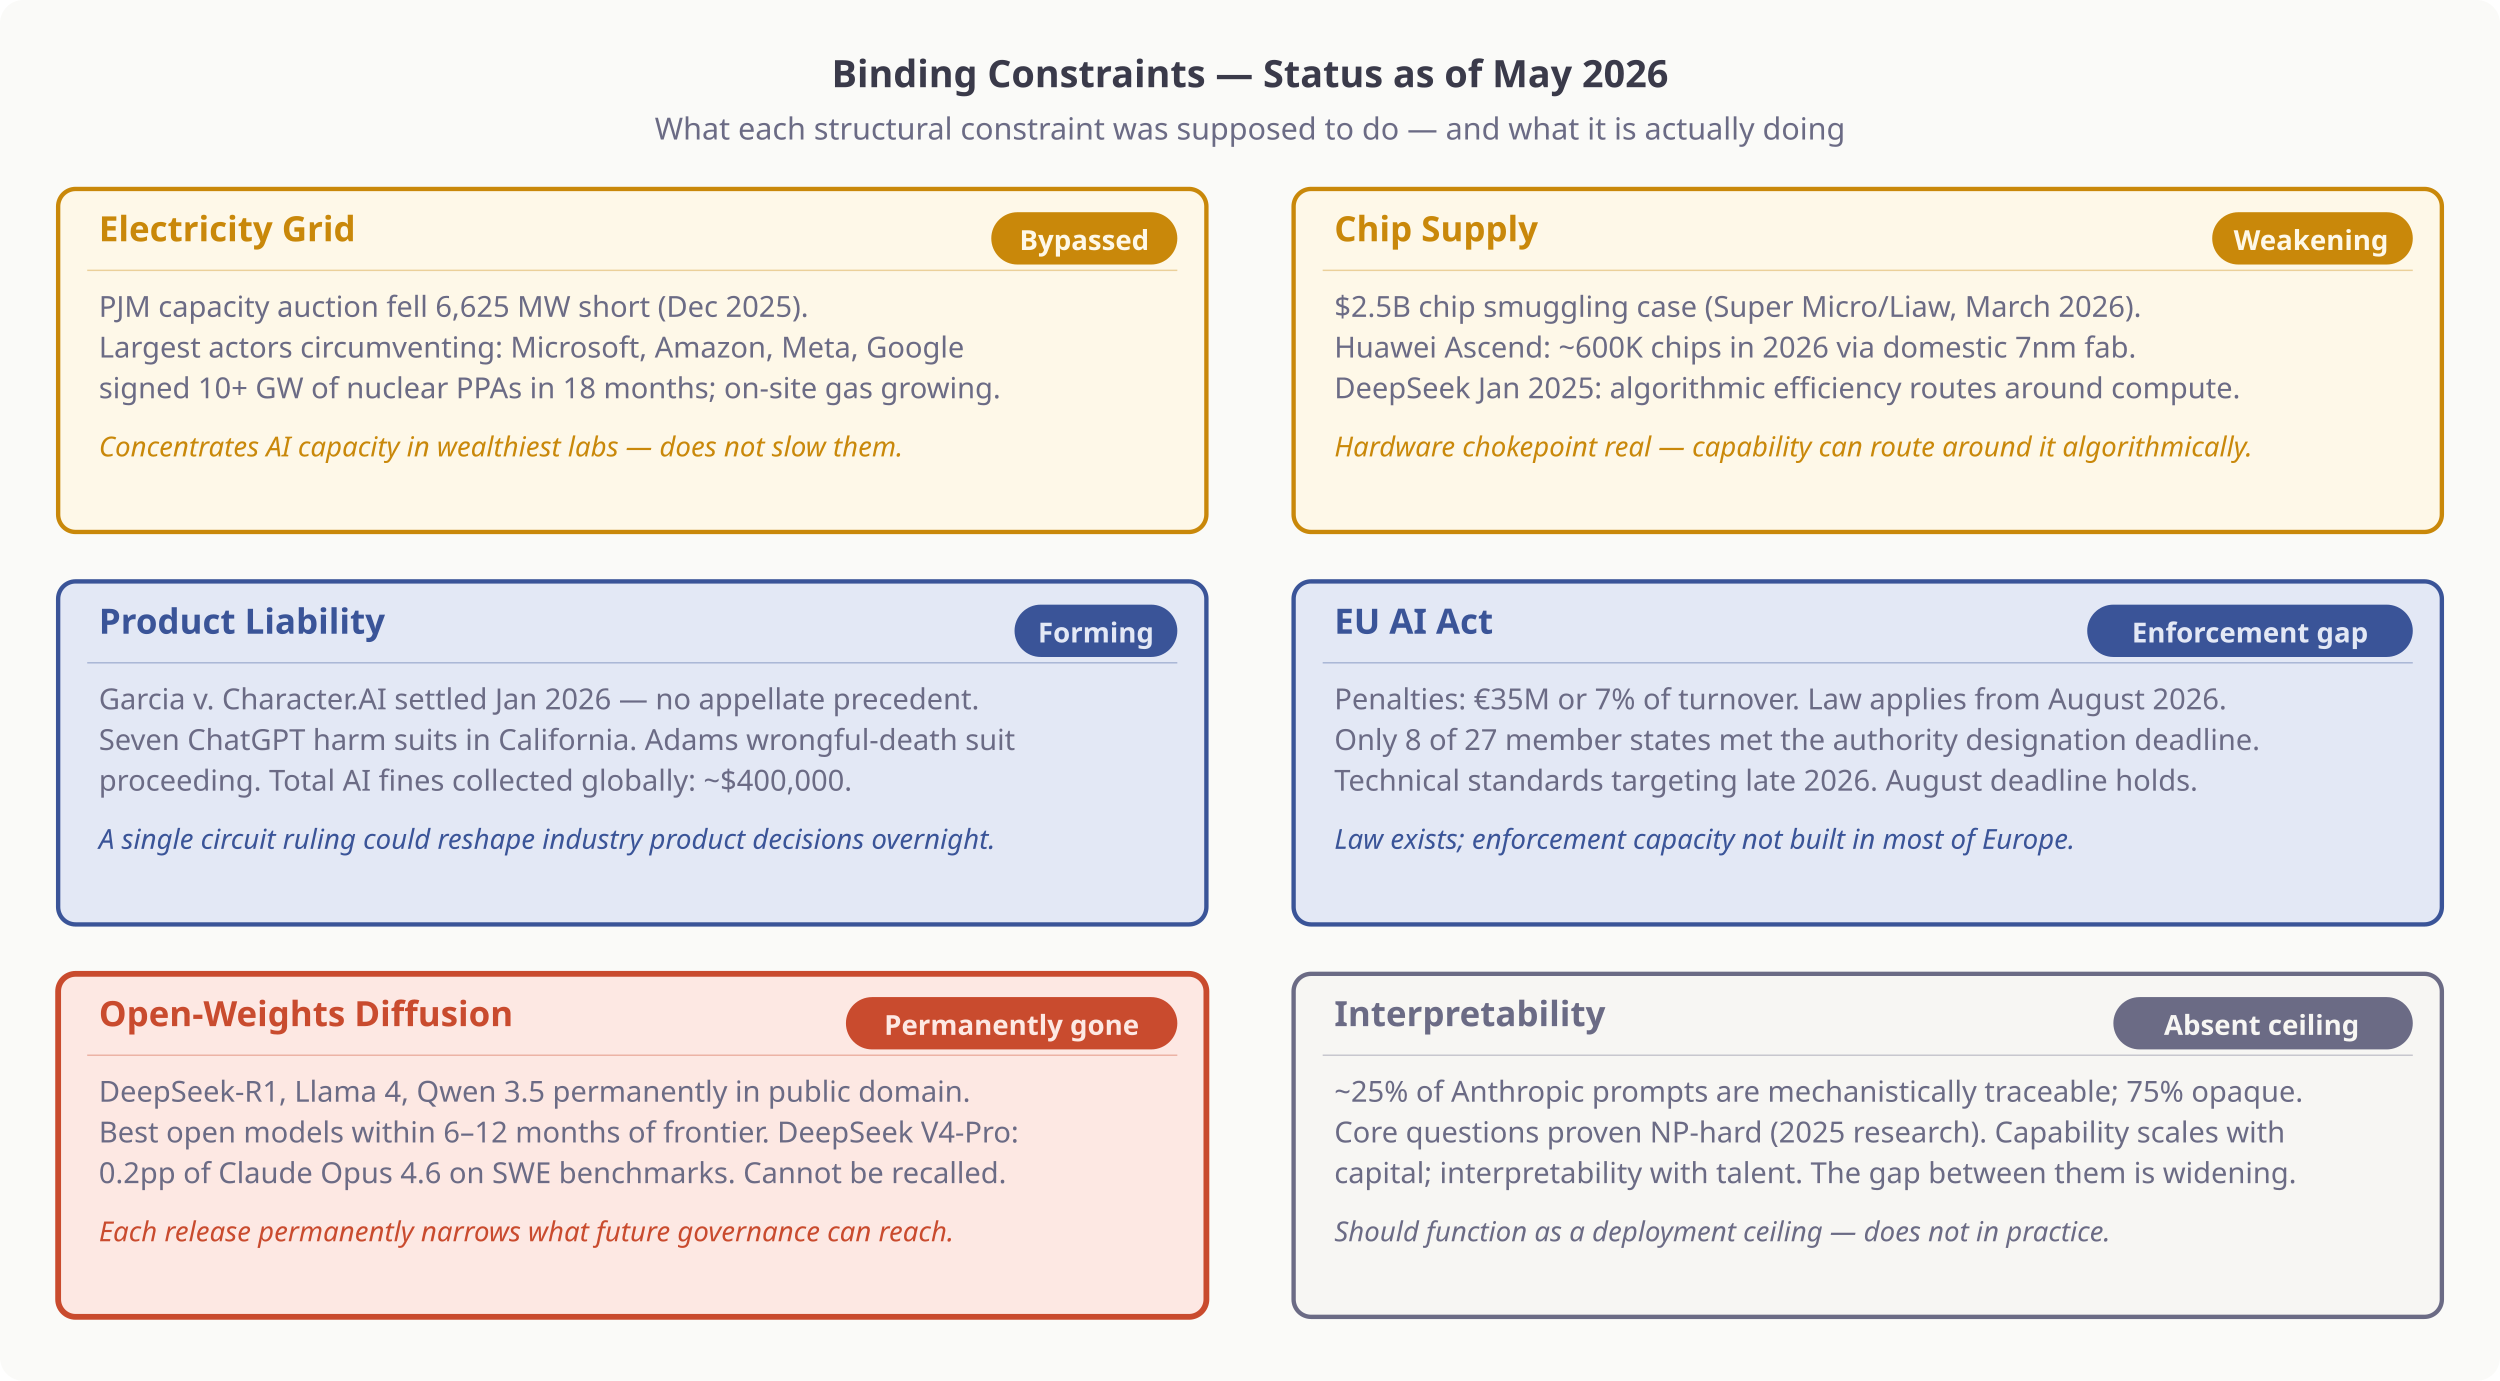
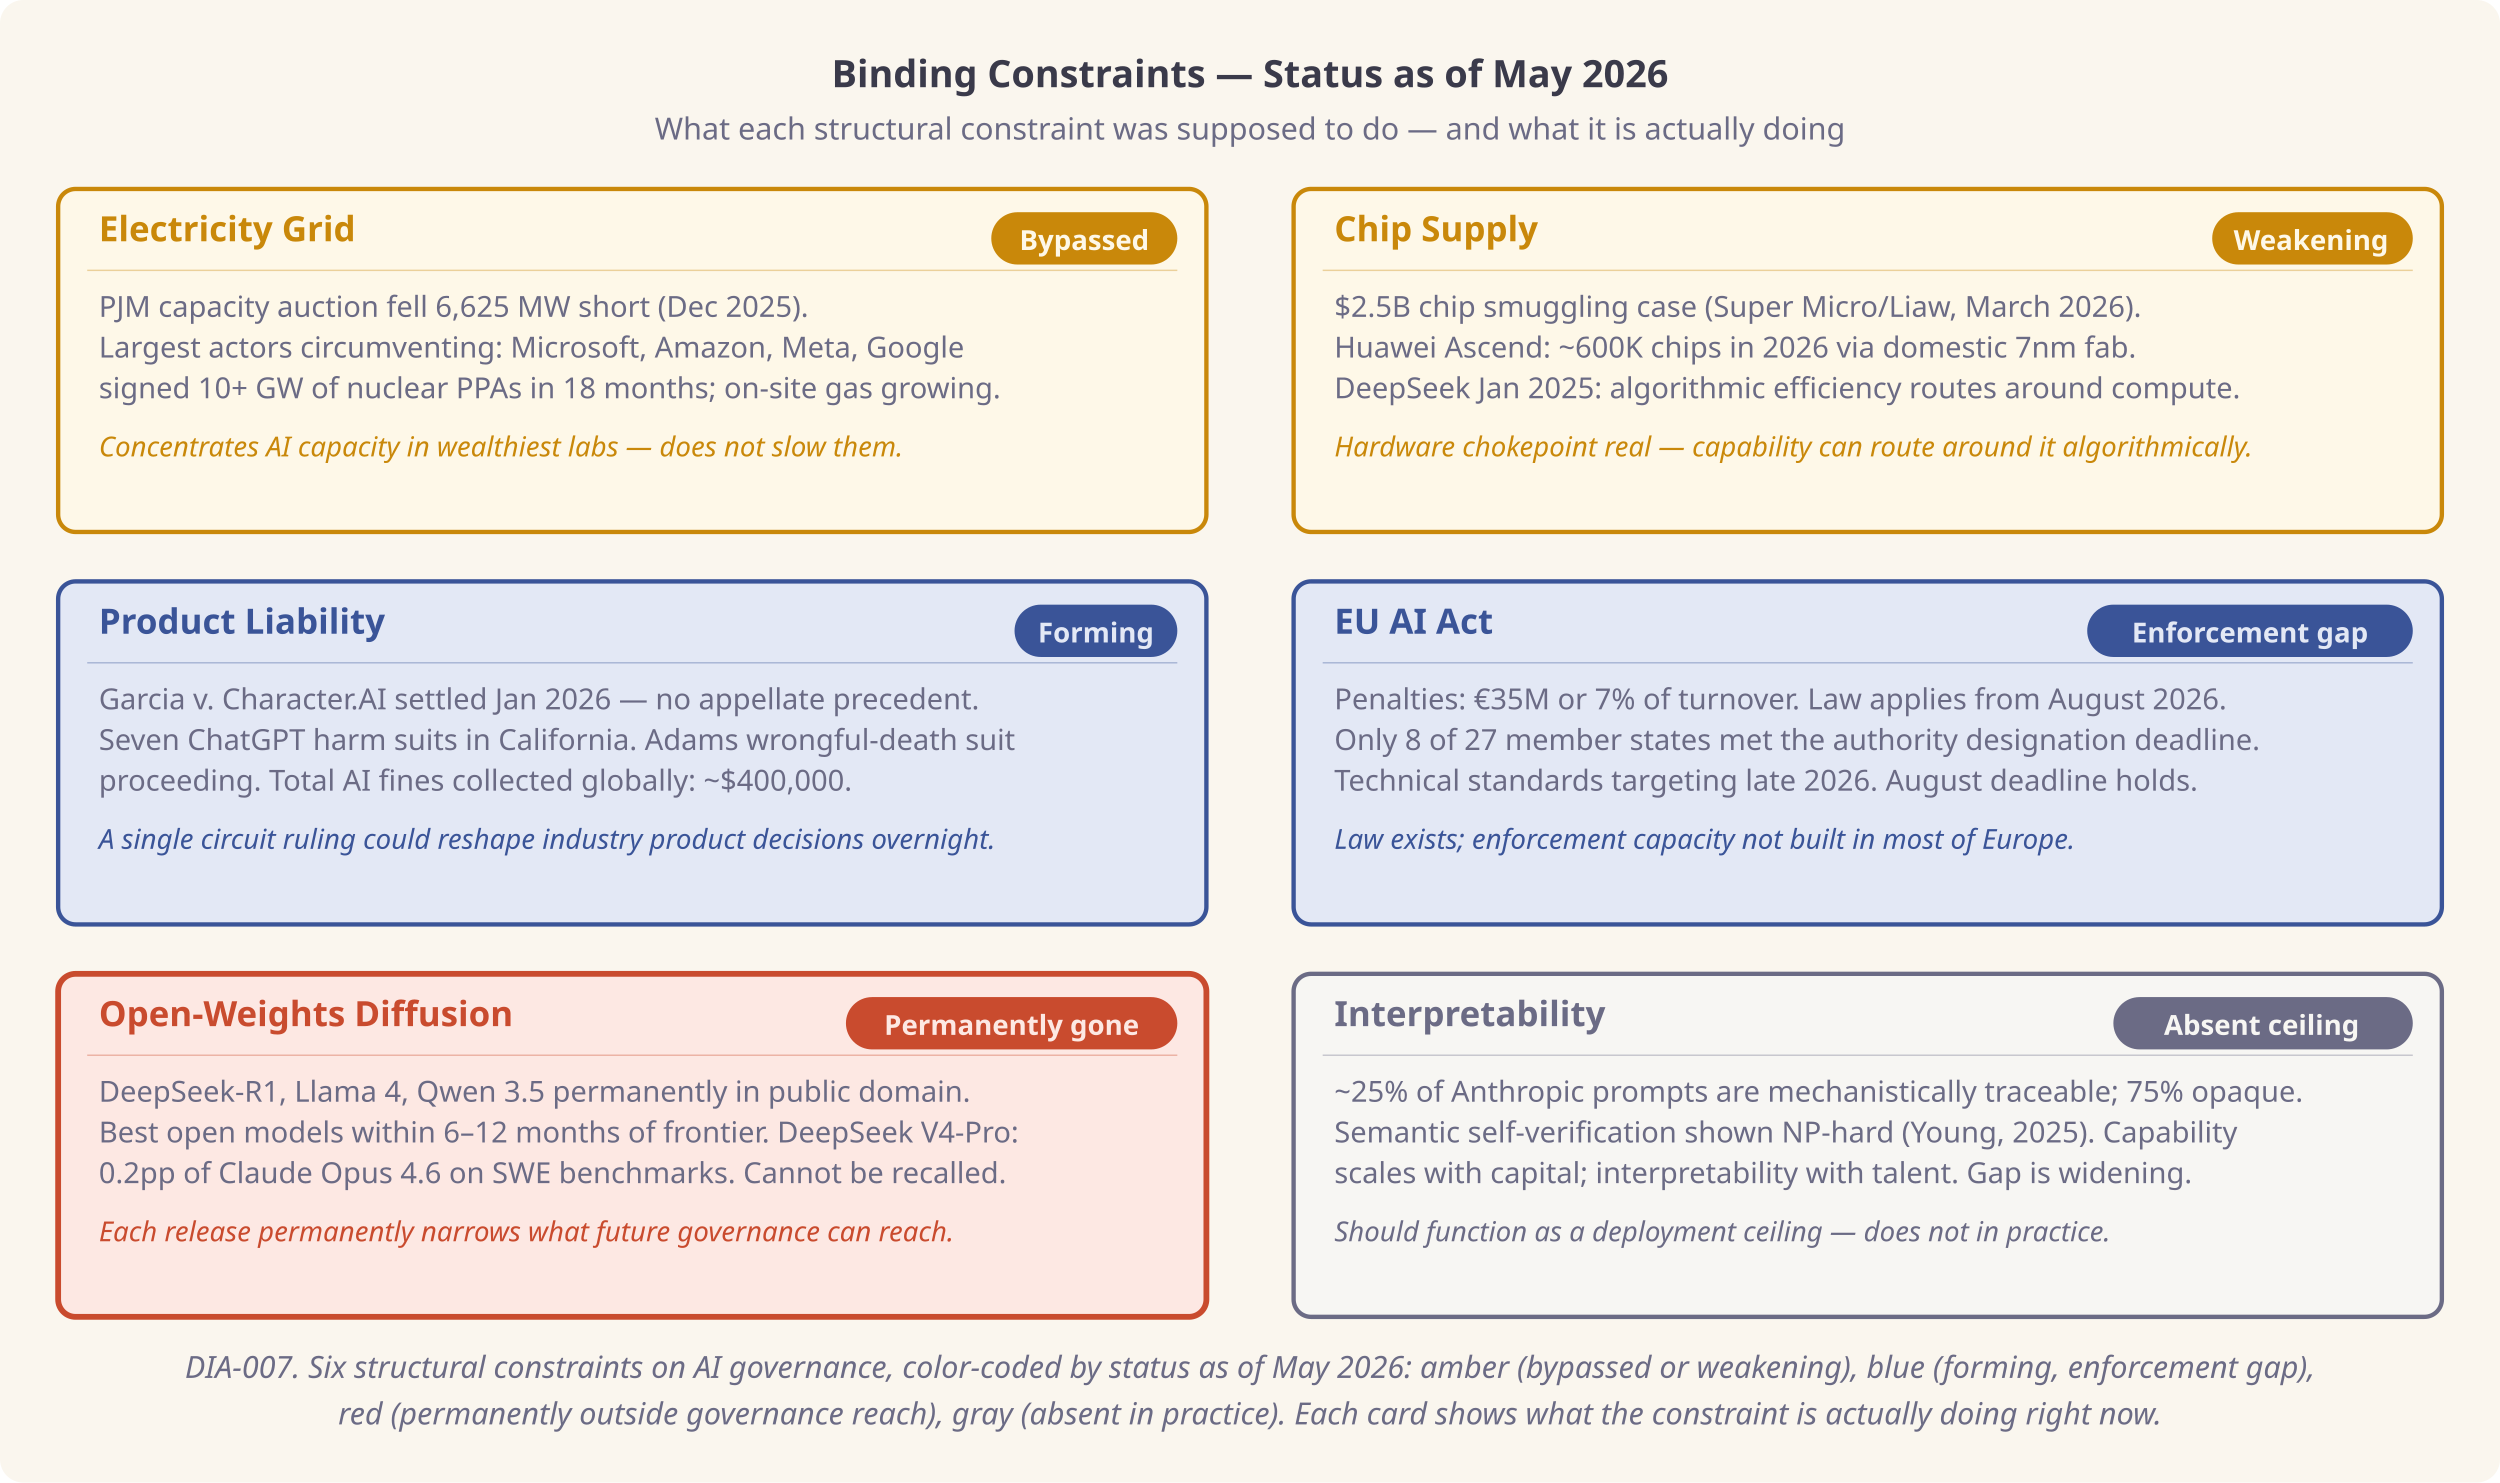
- <svg xmlns="http://www.w3.org/2000/svg" viewBox="0 0 860 475" role="img" aria-labelledby="d8-t d8-d">
-   <rect width="860" height="475" fill="#FAFAF8" rx="8" />
+ <svg xmlns="http://www.w3.org/2000/svg" viewBox="0 0 860 510" role="img" aria-labelledby="d8-t d8-d">
+   <rect width="860" height="510" fill="#FAF6EE" rx="8" />
  <text x="430" y="30" text-anchor="middle" font-family="system-ui,sans-serif" font-size="13" font-weight="700" fill="#3A3A4A">Binding Constraints — Status as of May 2026</text>
  <text x="430" y="48" text-anchor="middle" font-family="system-ui,sans-serif" font-size="10.5" fill="#6B6B85">What each structural constraint was supposed to do — and what it is actually doing</text>
  <rect x="20" y="65" width="395" height="118" fill="#FEF8E8" stroke="#C9880A" stroke-width="1.5" rx="6" />
  <text x="34" y="83" font-family="system-ui,sans-serif" font-size="12" font-weight="700" fill="#C9880A">Electricity Grid</text>
  <rect x="341" y="73" width="64" height="18" fill="#C9880A" rx="9" />
  <text x="373" y="86" text-anchor="middle" font-family="system-ui,sans-serif" font-size="9.5" font-weight="600" fill="#FEF8E8">Bypassed</text>
  <line x1="30" y1="93" x2="405" y2="93" stroke="#C9880A" stroke-width="0.5" opacity="0.35" />
  <text x="34" y="109" font-family="system-ui,sans-serif" font-size="10" fill="#6B6B85">PJM capacity auction fell 6,625 MW short (Dec 2025).</text>
  <text x="34" y="123" font-family="system-ui,sans-serif" font-size="10" fill="#6B6B85">Largest actors circumventing: Microsoft, Amazon, Meta, Google</text>
  <text x="34" y="137" font-family="system-ui,sans-serif" font-size="10" fill="#6B6B85">signed 10+ GW of nuclear PPAs in 18 months; on-site gas growing.</text>
  <text x="34" y="157" font-family="system-ui,sans-serif" font-size="9.5" font-style="italic" fill="#C9880A">Concentrates AI capacity in wealthiest labs — does not slow them.</text>
  <rect x="445" y="65" width="395" height="118" fill="#FEF8E8" stroke="#C9880A" stroke-width="1.5" rx="6" />
  <text x="459" y="83" font-family="system-ui,sans-serif" font-size="12" font-weight="700" fill="#C9880A">Chip Supply</text>
  <rect x="761" y="73" width="69" height="18" fill="#C9880A" rx="9" />
  <text x="795" y="86" text-anchor="middle" font-family="system-ui,sans-serif" font-size="9.5" font-weight="600" fill="#FEF8E8">Weakening</text>
  <line x1="455" y1="93" x2="830" y2="93" stroke="#C9880A" stroke-width="0.5" opacity="0.35" />
  <text x="459" y="109" font-family="system-ui,sans-serif" font-size="10" fill="#6B6B85">$2.5B chip smuggling case (Super Micro/Liaw, March 2026).</text>
  <text x="459" y="123" font-family="system-ui,sans-serif" font-size="10" fill="#6B6B85">Huawei Ascend: ~600K chips in 2026 via domestic 7nm fab.</text>
  <text x="459" y="137" font-family="system-ui,sans-serif" font-size="10" fill="#6B6B85">DeepSeek Jan 2025: algorithmic efficiency routes around compute.</text>
  <text x="459" y="157" font-family="system-ui,sans-serif" font-size="9.5" font-style="italic" fill="#C9880A">Hardware chokepoint real — capability can route around it algorithmically.</text>
  <rect x="20" y="200" width="395" height="118" fill="#E3E8F5" stroke="#3A5498" stroke-width="1.5" rx="6" />
  <text x="34" y="218" font-family="system-ui,sans-serif" font-size="12" font-weight="700" fill="#3A5498">Product Liability</text>
  <rect x="349" y="208" width="56" height="18" fill="#3A5498" rx="9" />
  <text x="377" y="221" text-anchor="middle" font-family="system-ui,sans-serif" font-size="9.5" font-weight="600" fill="#E3E8F5">Forming</text>
  <line x1="30" y1="228" x2="405" y2="228" stroke="#3A5498" stroke-width="0.5" opacity="0.35" />
  <text x="34" y="244" font-family="system-ui,sans-serif" font-size="10" fill="#6B6B85">Garcia v. Character.AI settled Jan 2026 — no appellate precedent.</text>
  <text x="34" y="258" font-family="system-ui,sans-serif" font-size="10" fill="#6B6B85">Seven ChatGPT harm suits in California. Adams wrongful-death suit</text>
  <text x="34" y="272" font-family="system-ui,sans-serif" font-size="10" fill="#6B6B85">proceeding. Total AI fines collected globally: ~$400,000.</text>
  <text x="34" y="292" font-family="system-ui,sans-serif" font-size="9.5" font-style="italic" fill="#3A5498">A single circuit ruling could reshape industry product decisions overnight.</text>
  <rect x="445" y="200" width="395" height="118" fill="#E3E8F5" stroke="#3A5498" stroke-width="1.5" rx="6" />
  <text x="459" y="218" font-family="system-ui,sans-serif" font-size="12" font-weight="700" fill="#3A5498">EU AI Act</text>
  <rect x="718" y="208" width="112" height="18" fill="#3A5498" rx="9" />
  <text x="774" y="221" text-anchor="middle" font-family="system-ui,sans-serif" font-size="9.5" font-weight="600" fill="#E3E8F5">Enforcement gap</text>
  <line x1="455" y1="228" x2="830" y2="228" stroke="#3A5498" stroke-width="0.5" opacity="0.35" />
  <text x="459" y="244" font-family="system-ui,sans-serif" font-size="10" fill="#6B6B85">Penalties: €35M or 7% of turnover. Law applies from August 2026.</text>
  <text x="459" y="258" font-family="system-ui,sans-serif" font-size="10" fill="#6B6B85">Only 8 of 27 member states met the authority designation deadline.</text>
  <text x="459" y="272" font-family="system-ui,sans-serif" font-size="10" fill="#6B6B85">Technical standards targeting late 2026. August deadline holds.</text>
  <text x="459" y="292" font-family="system-ui,sans-serif" font-size="9.5" font-style="italic" fill="#3A5498">Law exists; enforcement capacity not built in most of Europe.</text>
  <rect x="20" y="335" width="395" height="118" fill="#FDE8E3" stroke="#C94B2E" stroke-width="2" rx="6" />
  <text x="34" y="353" font-family="system-ui,sans-serif" font-size="12" font-weight="700" fill="#C94B2E">Open-Weights Diffusion</text>
  <rect x="291" y="343" width="114" height="18" fill="#C94B2E" rx="9" />
  <text x="348" y="356" text-anchor="middle" font-family="system-ui,sans-serif" font-size="9.5" font-weight="600" fill="#FDE8E3">Permanently gone</text>
  <line x1="30" y1="363" x2="405" y2="363" stroke="#C94B2E" stroke-width="0.5" opacity="0.35" />
  <text x="34" y="379" font-family="system-ui,sans-serif" font-size="10" fill="#6B6B85">DeepSeek-R1, Llama 4, Qwen 3.5 permanently in public domain.</text>
  <text x="34" y="393" font-family="system-ui,sans-serif" font-size="10" fill="#6B6B85">Best open models within 6–12 months of frontier. DeepSeek V4-Pro:</text>
  <text x="34" y="407" font-family="system-ui,sans-serif" font-size="10" fill="#6B6B85">0.2pp of Claude Opus 4.6 on SWE benchmarks. Cannot be recalled.</text>
  <text x="34" y="427" font-family="system-ui,sans-serif" font-size="9.5" font-style="italic" fill="#C94B2E">Each release permanently narrows what future governance can reach.</text>
  <rect x="445" y="335" width="395" height="118" fill="#F7F6F3" stroke="#6B6B85" stroke-width="1.5" rx="6" />
  <text x="459" y="353" font-family="system-ui,sans-serif" font-size="12" font-weight="700" fill="#6B6B85">Interpretability</text>
  <rect x="727" y="343" width="103" height="18" fill="#6B6B85" rx="9" />
  <text x="778" y="356" text-anchor="middle" font-family="system-ui,sans-serif" font-size="9.5" font-weight="600" fill="#F7F6F3">Absent ceiling</text>
  <line x1="455" y1="363" x2="830" y2="363" stroke="#6B6B85" stroke-width="0.5" opacity="0.35" />
  <text x="459" y="379" font-family="system-ui,sans-serif" font-size="10" fill="#6B6B85">~25% of Anthropic prompts are mechanistically traceable; 75% opaque.</text>
-   <text x="459" y="393" font-family="system-ui,sans-serif" font-size="10" fill="#6B6B85">Core questions proven NP-hard (2025 research). Capability scales with</text>
-   <text x="459" y="407" font-family="system-ui,sans-serif" font-size="10" fill="#6B6B85">capital; interpretability with talent. The gap between them is widening.</text>
+   <text x="459" y="393" font-family="system-ui,sans-serif" font-size="10" fill="#6B6B85">Semantic self-verification shown NP-hard (Young, 2025). Capability</text>
+   <text x="459" y="407" font-family="system-ui,sans-serif" font-size="10" fill="#6B6B85">scales with capital; interpretability with talent. Gap is widening.</text>
  <text x="459" y="427" font-family="system-ui,sans-serif" font-size="9.5" font-style="italic" fill="#6B6B85">Should function as a deployment ceiling — does not in practice.</text>
+   <text x="430" y="474" text-anchor="middle" font-family="system-ui,sans-serif" font-size="10.5" font-style="italic" fill="#6B6B85">DIA-007. Six structural constraints on AI governance, color-coded by status as of May 2026: amber (bypassed or weakening), blue (forming, enforcement gap),</text>
+   <text x="430" y="490" text-anchor="middle" font-family="system-ui,sans-serif" font-size="10.5" font-style="italic" fill="#6B6B85">red (permanently outside governance reach), gray (absent in practice). Each card shows what the constraint is actually doing right now.</text>
</svg>
